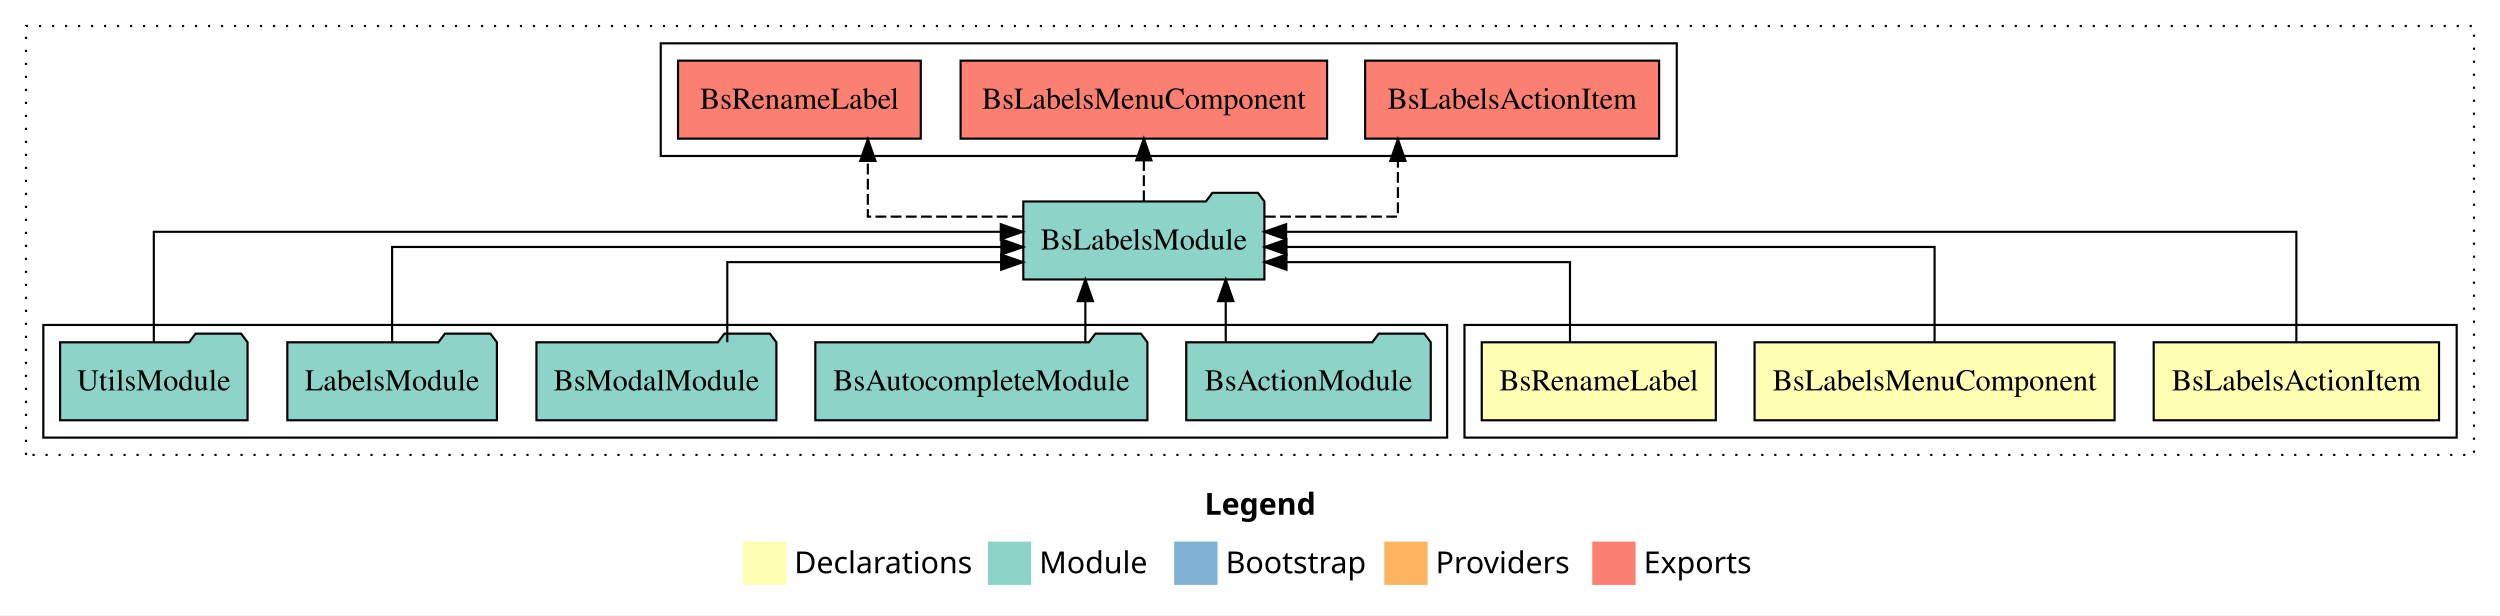
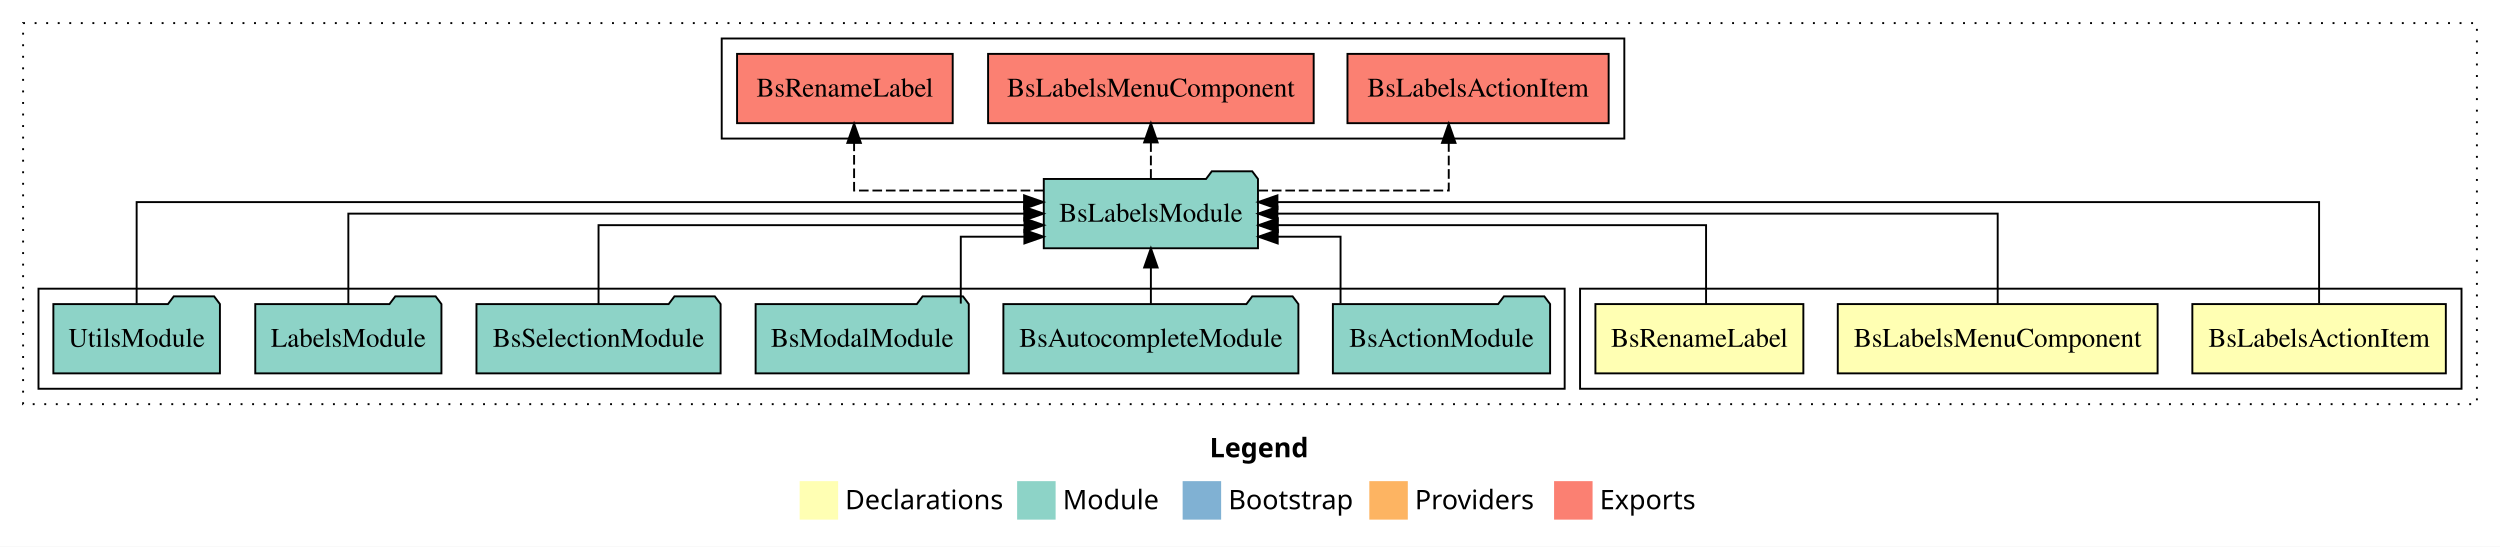
- <svg xmlns="http://www.w3.org/2000/svg" width="1154pt" height="284pt" viewBox="0.00 0.00 1154.00 284.00">
+ <svg xmlns="http://www.w3.org/2000/svg" width="1299pt" height="284pt" viewBox="0.00 0.00 1299.00 284.00">
  <g id="graph0" class="graph" transform="scale(1 1) rotate(0) translate(4 280)">
-     <polygon fill="#ffffff" stroke="transparent" points="-4,4 -4,-280 1150,-280 1150,4 -4,4" />
-     <text text-anchor="start" x="552.009" y="-42.4" font-family="sans-serif" font-weight="bold" font-size="14.00" fill="#000000">Legend</text>
-     <polygon fill="#ffffb3" stroke="transparent" points="339,-10 339,-30 359,-30 359,-10 339,-10" />
-     <text text-anchor="start" x="362.629" y="-15.4" font-family="sans-serif" font-size="14.00" fill="#000000">  Declarations</text>
-     <polygon fill="#8dd3c7" stroke="transparent" points="452,-10 452,-30 472,-30 472,-10 452,-10" />
-     <text text-anchor="start" x="475.725" y="-15.4" font-family="sans-serif" font-size="14.00" fill="#000000">  Module</text>
-     <polygon fill="#80b1d3" stroke="transparent" points="538,-10 538,-30 558,-30 558,-10 538,-10" />
-     <text text-anchor="start" x="561.781" y="-15.4" font-family="sans-serif" font-size="14.00" fill="#000000">  Bootstrap</text>
-     <polygon fill="#fdb462" stroke="transparent" points="635,-10 635,-30 655,-30 655,-10 635,-10" />
-     <text text-anchor="start" x="658.673" y="-15.4" font-family="sans-serif" font-size="14.00" fill="#000000">  Providers</text>
-     <polygon fill="#fb8072" stroke="transparent" points="731,-10 731,-30 751,-30 751,-10 731,-10" />
-     <text text-anchor="start" x="754.726" y="-15.4" font-family="sans-serif" font-size="14.00" fill="#000000">  Exports</text>
+     <polygon fill="#ffffff" stroke="transparent" points="-4,4 -4,-280 1295,-280 1295,4 -4,4" />
+     <text text-anchor="start" x="624.509" y="-42.4" font-family="sans-serif" font-weight="bold" font-size="14.00" fill="#000000">Legend</text>
+     <polygon fill="#ffffb3" stroke="transparent" points="411.5,-10 411.5,-30 431.5,-30 431.5,-10 411.5,-10" />
+     <text text-anchor="start" x="435.129" y="-15.4" font-family="sans-serif" font-size="14.00" fill="#000000">  Declarations</text>
+     <polygon fill="#8dd3c7" stroke="transparent" points="524.5,-10 524.5,-30 544.5,-30 544.5,-10 524.5,-10" />
+     <text text-anchor="start" x="548.225" y="-15.4" font-family="sans-serif" font-size="14.00" fill="#000000">  Module</text>
+     <polygon fill="#80b1d3" stroke="transparent" points="610.5,-10 610.5,-30 630.5,-30 630.5,-10 610.5,-10" />
+     <text text-anchor="start" x="634.281" y="-15.4" font-family="sans-serif" font-size="14.00" fill="#000000">  Bootstrap</text>
+     <polygon fill="#fdb462" stroke="transparent" points="707.5,-10 707.5,-30 727.5,-30 727.5,-10 707.5,-10" />
+     <text text-anchor="start" x="731.173" y="-15.4" font-family="sans-serif" font-size="14.00" fill="#000000">  Providers</text>
+     <polygon fill="#fb8072" stroke="transparent" points="803.5,-10 803.5,-30 823.5,-30 823.5,-10 803.5,-10" />
+     <text text-anchor="start" x="827.226" y="-15.4" font-family="sans-serif" font-size="14.00" fill="#000000">  Exports</text>
    <g id="clust1" class="cluster">
-       <polygon fill="none" stroke="#000000" stroke-dasharray="1,5" points="8,-70 8,-268 1138,-268 1138,-70 8,-70" />
+       <polygon fill="none" stroke="#000000" stroke-dasharray="1,5" points="8,-70 8,-268 1283,-268 1283,-70 8,-70" />
    </g>
    <g id="clust2" class="cluster">
-       <polygon fill="none" stroke="#000000" points="672,-78 672,-130 1130,-130 1130,-78 672,-78" />
+       <polygon fill="none" stroke="#000000" points="817,-78 817,-130 1275,-130 1275,-78 817,-78" />
    </g>
    <g id="clust6" class="cluster">
-       <polygon fill="none" stroke="#000000" points="16,-78 16,-130 664,-130 664,-78 16,-78" />
+       <polygon fill="none" stroke="#000000" points="16,-78 16,-130 809,-130 809,-78 16,-78" />
    </g>
    <g id="clust7" class="cluster">
-       <polygon fill="none" stroke="#000000" points="301,-208 301,-260 770,-260 770,-208 301,-208" />
+       <polygon fill="none" stroke="#000000" points="371,-208 371,-260 840,-260 840,-208 371,-208" />
    </g>
    <g id="node1" class="node">
-       <polygon fill="#ffffb3" stroke="#000000" points="1121.857,-122 990.143,-122 990.143,-86 1121.857,-86 1121.857,-122" />
-       <text text-anchor="middle" x="1056" y="-99.8" font-family="Times,serif" font-size="14.00" fill="#000000">BsLabelsActionItem</text>
+       <polygon fill="#ffffb3" stroke="#000000" points="1266.857,-122 1135.143,-122 1135.143,-86 1266.857,-86 1266.857,-122" />
+       <text text-anchor="middle" x="1201" y="-99.8" font-family="Times,serif" font-size="14.00" fill="#000000">BsLabelsActionItem</text>
    </g>
    <g id="node4" class="node">
-       <polygon fill="#8dd3c7" stroke="#000000" points="579.649,-187 576.649,-191 555.649,-191 552.649,-187 468.351,-187 468.351,-151 579.649,-151 579.649,-187" />
-       <text text-anchor="middle" x="524" y="-164.8" font-family="Times,serif" font-size="14.00" fill="#000000">BsLabelsModule</text>
+       <polygon fill="#8dd3c7" stroke="#000000" points="649.649,-187 646.649,-191 625.649,-191 622.649,-187 538.351,-187 538.351,-151 649.649,-151 649.649,-187" />
+       <text text-anchor="middle" x="594" y="-164.8" font-family="Times,serif" font-size="14.00" fill="#000000">BsLabelsModule</text>
    </g>
    <g id="edge1" class="edge">
-       <path fill="none" stroke="#000000" d="M1056,-122.129C1056,-142.572 1056,-173 1056,-173 1056,-173 589.678,-173 589.678,-173" />
-       <polygon fill="#000000" stroke="#000000" points="589.678,-169.5 579.678,-173 589.678,-176.5 589.678,-169.5" />
+       <path fill="none" stroke="#000000" d="M1201,-122.284C1201,-143.321 1201,-175 1201,-175 1201,-175 659.746,-175 659.746,-175" />
+       <polygon fill="#000000" stroke="#000000" points="659.746,-171.5 649.746,-175 659.746,-178.5 659.746,-171.5" />
    </g>
    <g id="node2" class="node">
-       <polygon fill="#ffffb3" stroke="#000000" points="972.09,-122 805.91,-122 805.91,-86 972.09,-86 972.09,-122" />
-       <text text-anchor="middle" x="889" y="-99.8" font-family="Times,serif" font-size="14.00" fill="#000000">BsLabelsMenuComponent</text>
+       <polygon fill="#ffffb3" stroke="#000000" points="1117.09,-122 950.91,-122 950.91,-86 1117.09,-86 1117.09,-122" />
+       <text text-anchor="middle" x="1034" y="-99.8" font-family="Times,serif" font-size="14.00" fill="#000000">BsLabelsMenuComponent</text>
    </g>
    <g id="edge2" class="edge">
-       <path fill="none" stroke="#000000" d="M889,-122.267C889,-140.555 889,-166 889,-166 889,-166 589.833,-166 589.833,-166" />
-       <polygon fill="#000000" stroke="#000000" points="589.833,-162.5 579.833,-166 589.833,-169.5 589.833,-162.5" />
+       <path fill="none" stroke="#000000" d="M1034,-122.106C1034,-141.339 1034,-169 1034,-169 1034,-169 659.726,-169 659.726,-169" />
+       <polygon fill="#000000" stroke="#000000" points="659.726,-165.5 649.726,-169 659.726,-172.5 659.726,-165.5" />
    </g>
    <g id="node3" class="node">
-       <polygon fill="#ffffb3" stroke="#000000" points="788.026,-122 679.974,-122 679.974,-86 788.026,-86 788.026,-122" />
-       <text text-anchor="middle" x="734" y="-99.8" font-family="Times,serif" font-size="14.00" fill="#000000">BsRenameLabel</text>
+       <polygon fill="#ffffb3" stroke="#000000" points="933.026,-122 824.974,-122 824.974,-86 933.026,-86 933.026,-122" />
+       <text text-anchor="middle" x="879" y="-99.8" font-family="Times,serif" font-size="14.00" fill="#000000">BsRenameLabel</text>
    </g>
    <g id="edge3" class="edge">
-       <path fill="none" stroke="#000000" d="M720.708,-122.009C720.708,-138.049 720.708,-159 720.708,-159 720.708,-159 589.842,-159 589.842,-159" />
-       <polygon fill="#000000" stroke="#000000" points="589.842,-155.5 579.842,-159 589.842,-162.5 589.842,-155.5" />
-     </g>
-     <g id="node10" class="node">
-       <polygon fill="#fb8072" stroke="#000000" points="761.857,-252 626.143,-252 626.143,-216 761.857,-216 761.857,-252" />
-       <text text-anchor="middle" x="694" y="-229.8" font-family="Times,serif" font-size="14.00" fill="#000000">BsLabelsActionItem </text>
-     </g>
-     <g id="edge9" class="edge">
-       <path fill="none" stroke="#000000" stroke-dasharray="5,2" d="M579.887,-180C610.091,-180 641.269,-180 641.269,-180 641.269,-180 641.269,-205.718 641.269,-205.718" />
-       <polygon fill="#000000" stroke="#000000" points="637.769,-205.718 641.269,-215.718 644.769,-205.718 637.769,-205.718" />
+       <path fill="none" stroke="#000000" d="M882.47,-122.022C882.47,-139.373 882.47,-163 882.47,-163 882.47,-163 659.962,-163 659.962,-163" />
+       <polygon fill="#000000" stroke="#000000" points="659.962,-159.5 649.962,-163 659.962,-166.5 659.962,-159.5" />
    </g>
    <g id="node11" class="node">
-       <polygon fill="#fb8072" stroke="#000000" points="608.59,-252 439.41,-252 439.41,-216 608.59,-216 608.59,-252" />
-       <text text-anchor="middle" x="524" y="-229.8" font-family="Times,serif" font-size="14.00" fill="#000000">BsLabelsMenuComponent </text>
+       <polygon fill="#fb8072" stroke="#000000" points="831.857,-252 696.143,-252 696.143,-216 831.857,-216 831.857,-252" />
+       <text text-anchor="middle" x="764" y="-229.8" font-family="Times,serif" font-size="14.00" fill="#000000">BsLabelsActionItem </text>
    </g>
    <g id="edge10" class="edge">
-       <path fill="none" stroke="#000000" stroke-dasharray="5,2" d="M524,-187.106C524,-187.106 524,-205.991 524,-205.991" />
-       <polygon fill="#000000" stroke="#000000" points="520.5,-205.991 524,-215.991 527.5,-205.991 520.5,-205.991" />
+       <path fill="none" stroke="#000000" stroke-dasharray="5,2" d="M649.875,-181C694.207,-181 748.769,-181 748.769,-181 748.769,-181 748.769,-205.76 748.769,-205.76" />
+       <polygon fill="#000000" stroke="#000000" points="745.269,-205.76 748.769,-215.76 752.269,-205.76 745.269,-205.76" />
    </g>
    <g id="node12" class="node">
-       <polygon fill="#fb8072" stroke="#000000" points="421.025,-252 308.975,-252 308.975,-216 421.025,-216 421.025,-252" />
-       <text text-anchor="middle" x="365" y="-229.8" font-family="Times,serif" font-size="14.00" fill="#000000">BsRenameLabel </text>
+       <polygon fill="#fb8072" stroke="#000000" points="678.59,-252 509.41,-252 509.41,-216 678.59,-216 678.59,-252" />
+       <text text-anchor="middle" x="594" y="-229.8" font-family="Times,serif" font-size="14.00" fill="#000000">BsLabelsMenuComponent </text>
    </g>
    <g id="edge11" class="edge">
-       <path fill="none" stroke="#000000" stroke-dasharray="5,2" d="M468.118,-180C433.886,-180 396.595,-180 396.595,-180 396.595,-180 396.595,-205.718 396.595,-205.718" />
-       <polygon fill="#000000" stroke="#000000" points="393.095,-205.718 396.595,-215.718 400.095,-205.718 393.095,-205.718" />
+       <path fill="none" stroke="#000000" stroke-dasharray="5,2" d="M594,-187.106C594,-187.106 594,-205.991 594,-205.991" />
+       <polygon fill="#000000" stroke="#000000" points="590.5,-205.991 594,-215.991 597.5,-205.991 590.5,-205.991" />
+     </g>
+     <g id="node13" class="node">
+       <polygon fill="#fb8072" stroke="#000000" points="491.025,-252 378.975,-252 378.975,-216 491.025,-216 491.025,-252" />
+       <text text-anchor="middle" x="435" y="-229.8" font-family="Times,serif" font-size="14.00" fill="#000000">BsRenameLabel </text>
+     </g>
+     <g id="edge12" class="edge">
+       <path fill="none" stroke="#000000" stroke-dasharray="5,2" d="M538.325,-181C494.152,-181 439.786,-181 439.786,-181 439.786,-181 439.786,-205.76 439.786,-205.76" />
+       <polygon fill="#000000" stroke="#000000" points="436.286,-205.76 439.786,-215.76 443.286,-205.76 436.286,-205.76" />
    </g>
    <g id="node5" class="node">
-       <polygon fill="#8dd3c7" stroke="#000000" points="656.434,-122 653.434,-126 632.434,-126 629.434,-122 543.566,-122 543.566,-86 656.434,-86 656.434,-122" />
-       <text text-anchor="middle" x="600" y="-99.8" font-family="Times,serif" font-size="14.00" fill="#000000">BsActionModule</text>
+       <polygon fill="#8dd3c7" stroke="#000000" points="801.434,-122 798.434,-126 777.434,-126 774.434,-122 688.566,-122 688.566,-86 801.434,-86 801.434,-122" />
+       <text text-anchor="middle" x="745" y="-99.8" font-family="Times,serif" font-size="14.00" fill="#000000">BsActionModule</text>
    </g>
    <g id="edge4" class="edge">
-       <path fill="none" stroke="#000000" d="M561.804,-122.106C561.804,-122.106 561.804,-140.991 561.804,-140.991" />
-       <polygon fill="#000000" stroke="#000000" points="558.304,-140.991 561.804,-150.991 565.304,-140.991 558.304,-140.991" />
+       <path fill="none" stroke="#000000" d="M692.552,-122.24C692.552,-137.571 692.552,-157 692.552,-157 692.552,-157 659.899,-157 659.899,-157" />
+       <polygon fill="#000000" stroke="#000000" points="659.899,-153.5 649.899,-157 659.899,-160.5 659.899,-153.5" />
    </g>
    <g id="node6" class="node">
-       <polygon fill="#8dd3c7" stroke="#000000" points="525.644,-122 522.644,-126 501.644,-126 498.644,-122 372.356,-122 372.356,-86 525.644,-86 525.644,-122" />
-       <text text-anchor="middle" x="449" y="-99.8" font-family="Times,serif" font-size="14.00" fill="#000000">BsAutocompleteModule</text>
+       <polygon fill="#8dd3c7" stroke="#000000" points="670.644,-122 667.644,-126 646.644,-126 643.644,-122 517.356,-122 517.356,-86 670.644,-86 670.644,-122" />
+       <text text-anchor="middle" x="594" y="-99.8" font-family="Times,serif" font-size="14.00" fill="#000000">BsAutocompleteModule</text>
    </g>
    <g id="edge5" class="edge">
-       <path fill="none" stroke="#000000" d="M496.999,-122.106C496.999,-122.106 496.999,-140.991 496.999,-140.991" />
-       <polygon fill="#000000" stroke="#000000" points="493.499,-140.991 496.999,-150.991 500.499,-140.991 493.499,-140.991" />
+       <path fill="none" stroke="#000000" d="M594,-122.106C594,-122.106 594,-140.991 594,-140.991" />
+       <polygon fill="#000000" stroke="#000000" points="590.5,-140.991 594,-150.991 597.5,-140.991 590.5,-140.991" />
    </g>
    <g id="node7" class="node">
-       <polygon fill="#8dd3c7" stroke="#000000" points="354.381,-122 351.381,-126 330.381,-126 327.381,-122 243.619,-122 243.619,-86 354.381,-86 354.381,-122" />
-       <text text-anchor="middle" x="299" y="-99.8" font-family="Times,serif" font-size="14.00" fill="#000000">BsModalModule</text>
+       <polygon fill="#8dd3c7" stroke="#000000" points="499.381,-122 496.381,-126 475.381,-126 472.381,-122 388.619,-122 388.619,-86 499.381,-86 499.381,-122" />
+       <text text-anchor="middle" x="444" y="-99.8" font-family="Times,serif" font-size="14.00" fill="#000000">BsModalModule</text>
    </g>
    <g id="edge6" class="edge">
-       <path fill="none" stroke="#000000" d="M331.714,-122.009C331.714,-138.049 331.714,-159 331.714,-159 331.714,-159 458.125,-159 458.125,-159" />
-       <polygon fill="#000000" stroke="#000000" points="458.125,-162.5 468.125,-159 458.125,-155.5 458.125,-162.5" />
+       <path fill="none" stroke="#000000" d="M495.226,-122.24C495.226,-137.571 495.226,-157 495.226,-157 495.226,-157 528.263,-157 528.263,-157" />
+       <polygon fill="#000000" stroke="#000000" points="528.263,-160.5 538.263,-157 528.263,-153.5 528.263,-160.5" />
    </g>
    <g id="node8" class="node">
+       <polygon fill="#8dd3c7" stroke="#000000" points="370.43,-122 367.43,-126 346.43,-126 343.43,-122 243.57,-122 243.57,-86 370.43,-86 370.43,-122" />
+       <text text-anchor="middle" x="307" y="-99.8" font-family="Times,serif" font-size="14.00" fill="#000000">BsSelectionModule</text>
+     </g>
+     <g id="edge7" class="edge">
+       <path fill="none" stroke="#000000" d="M307,-122.022C307,-139.373 307,-163 307,-163 307,-163 528.323,-163 528.323,-163" />
+       <polygon fill="#000000" stroke="#000000" points="528.323,-166.5 538.323,-163 528.323,-159.5 528.323,-166.5" />
+     </g>
+     <g id="node9" class="node">
      <polygon fill="#8dd3c7" stroke="#000000" points="225.367,-122 222.367,-126 201.367,-126 198.367,-122 128.633,-122 128.633,-86 225.367,-86 225.367,-122" />
      <text text-anchor="middle" x="177" y="-99.8" font-family="Times,serif" font-size="14.00" fill="#000000">LabelsModule</text>
    </g>
-     <g id="edge7" class="edge">
-       <path fill="none" stroke="#000000" d="M177,-122.267C177,-140.555 177,-166 177,-166 177,-166 458.248,-166 458.248,-166" />
-       <polygon fill="#000000" stroke="#000000" points="458.248,-169.5 468.248,-166 458.248,-162.5 458.248,-169.5" />
+     <g id="edge8" class="edge">
+       <path fill="none" stroke="#000000" d="M177,-122.106C177,-141.339 177,-169 177,-169 177,-169 528.194,-169 528.194,-169" />
+       <polygon fill="#000000" stroke="#000000" points="528.194,-172.5 538.194,-169 528.194,-165.5 528.194,-172.5" />
    </g>
-     <g id="node9" class="node">
+     <g id="node10" class="node">
      <polygon fill="#8dd3c7" stroke="#000000" points="110.273,-122 107.273,-126 86.273,-126 83.273,-122 23.727,-122 23.727,-86 110.273,-86 110.273,-122" />
      <text text-anchor="middle" x="67" y="-99.8" font-family="Times,serif" font-size="14.00" fill="#000000">UtilsModule</text>
    </g>
-     <g id="edge8" class="edge">
-       <path fill="none" stroke="#000000" d="M67,-122.129C67,-142.572 67,-173 67,-173 67,-173 457.963,-173 457.963,-173" />
-       <polygon fill="#000000" stroke="#000000" points="457.963,-176.5 467.963,-173 457.963,-169.5 457.963,-176.5" />
+     <g id="edge9" class="edge">
+       <path fill="none" stroke="#000000" d="M67,-122.284C67,-143.321 67,-175 67,-175 67,-175 528.101,-175 528.101,-175" />
+       <polygon fill="#000000" stroke="#000000" points="528.101,-178.5 538.101,-175 528.101,-171.5 528.101,-178.5" />
    </g>
  </g>
</svg>
